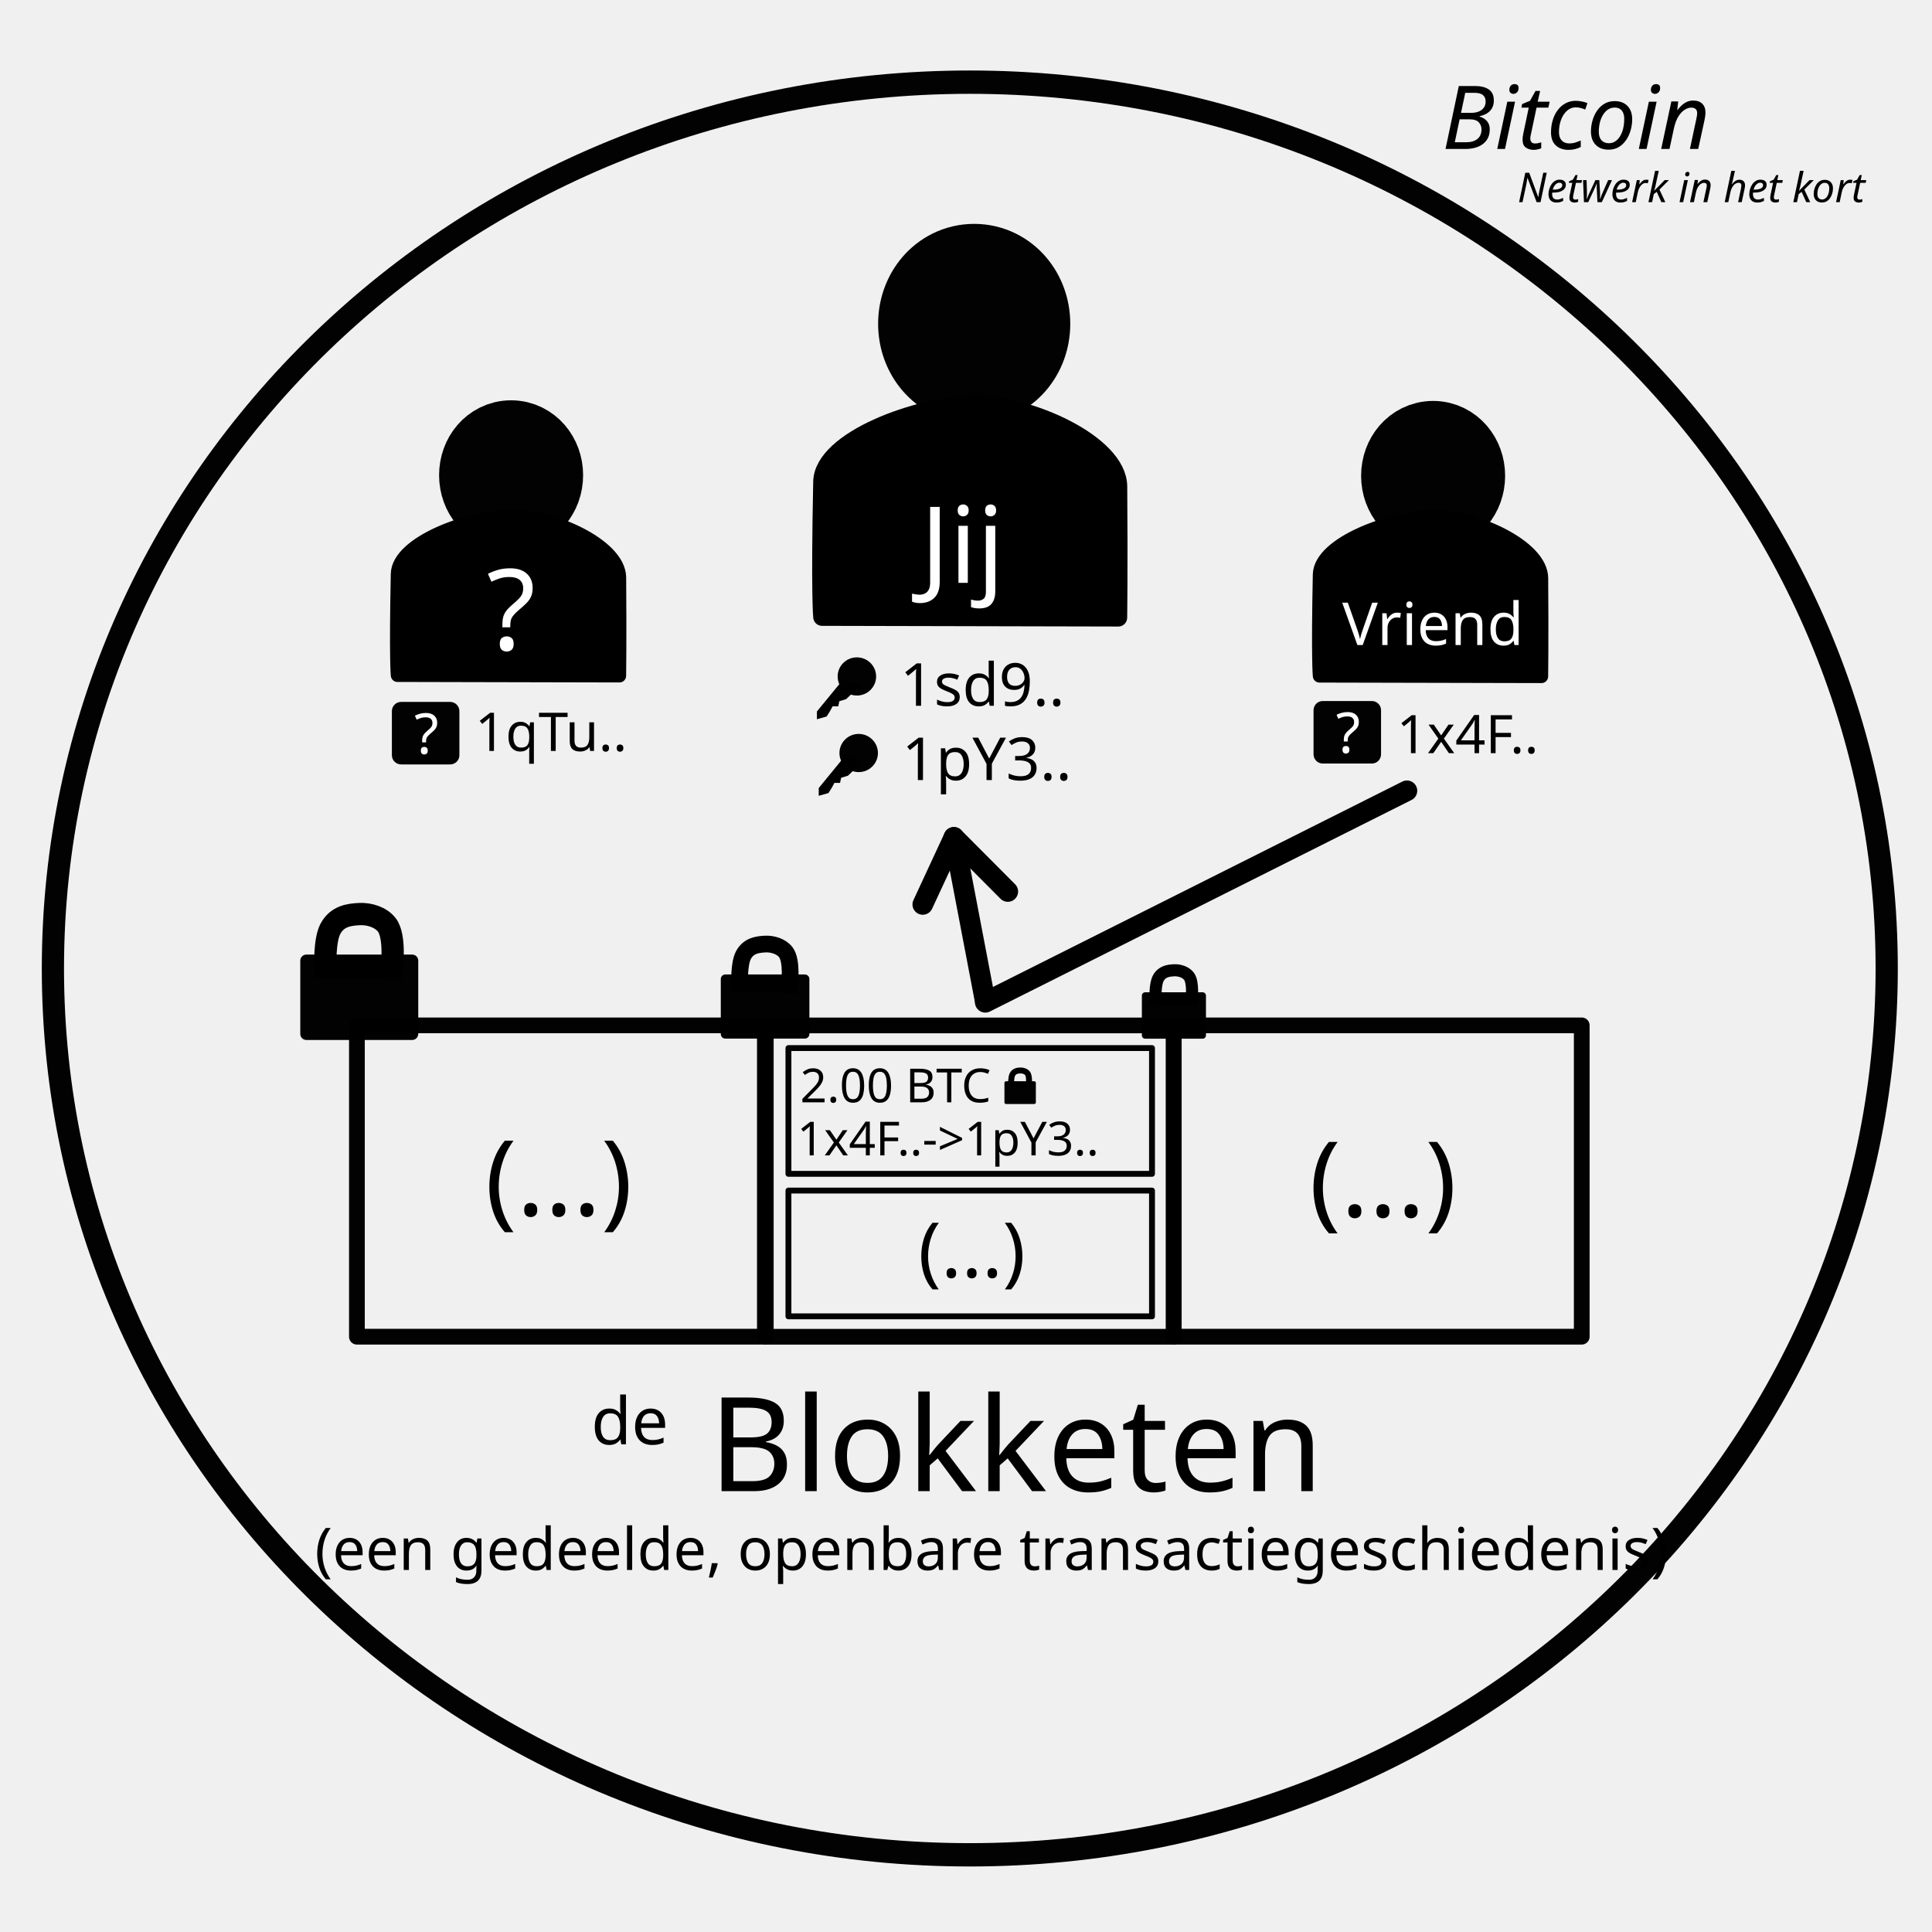
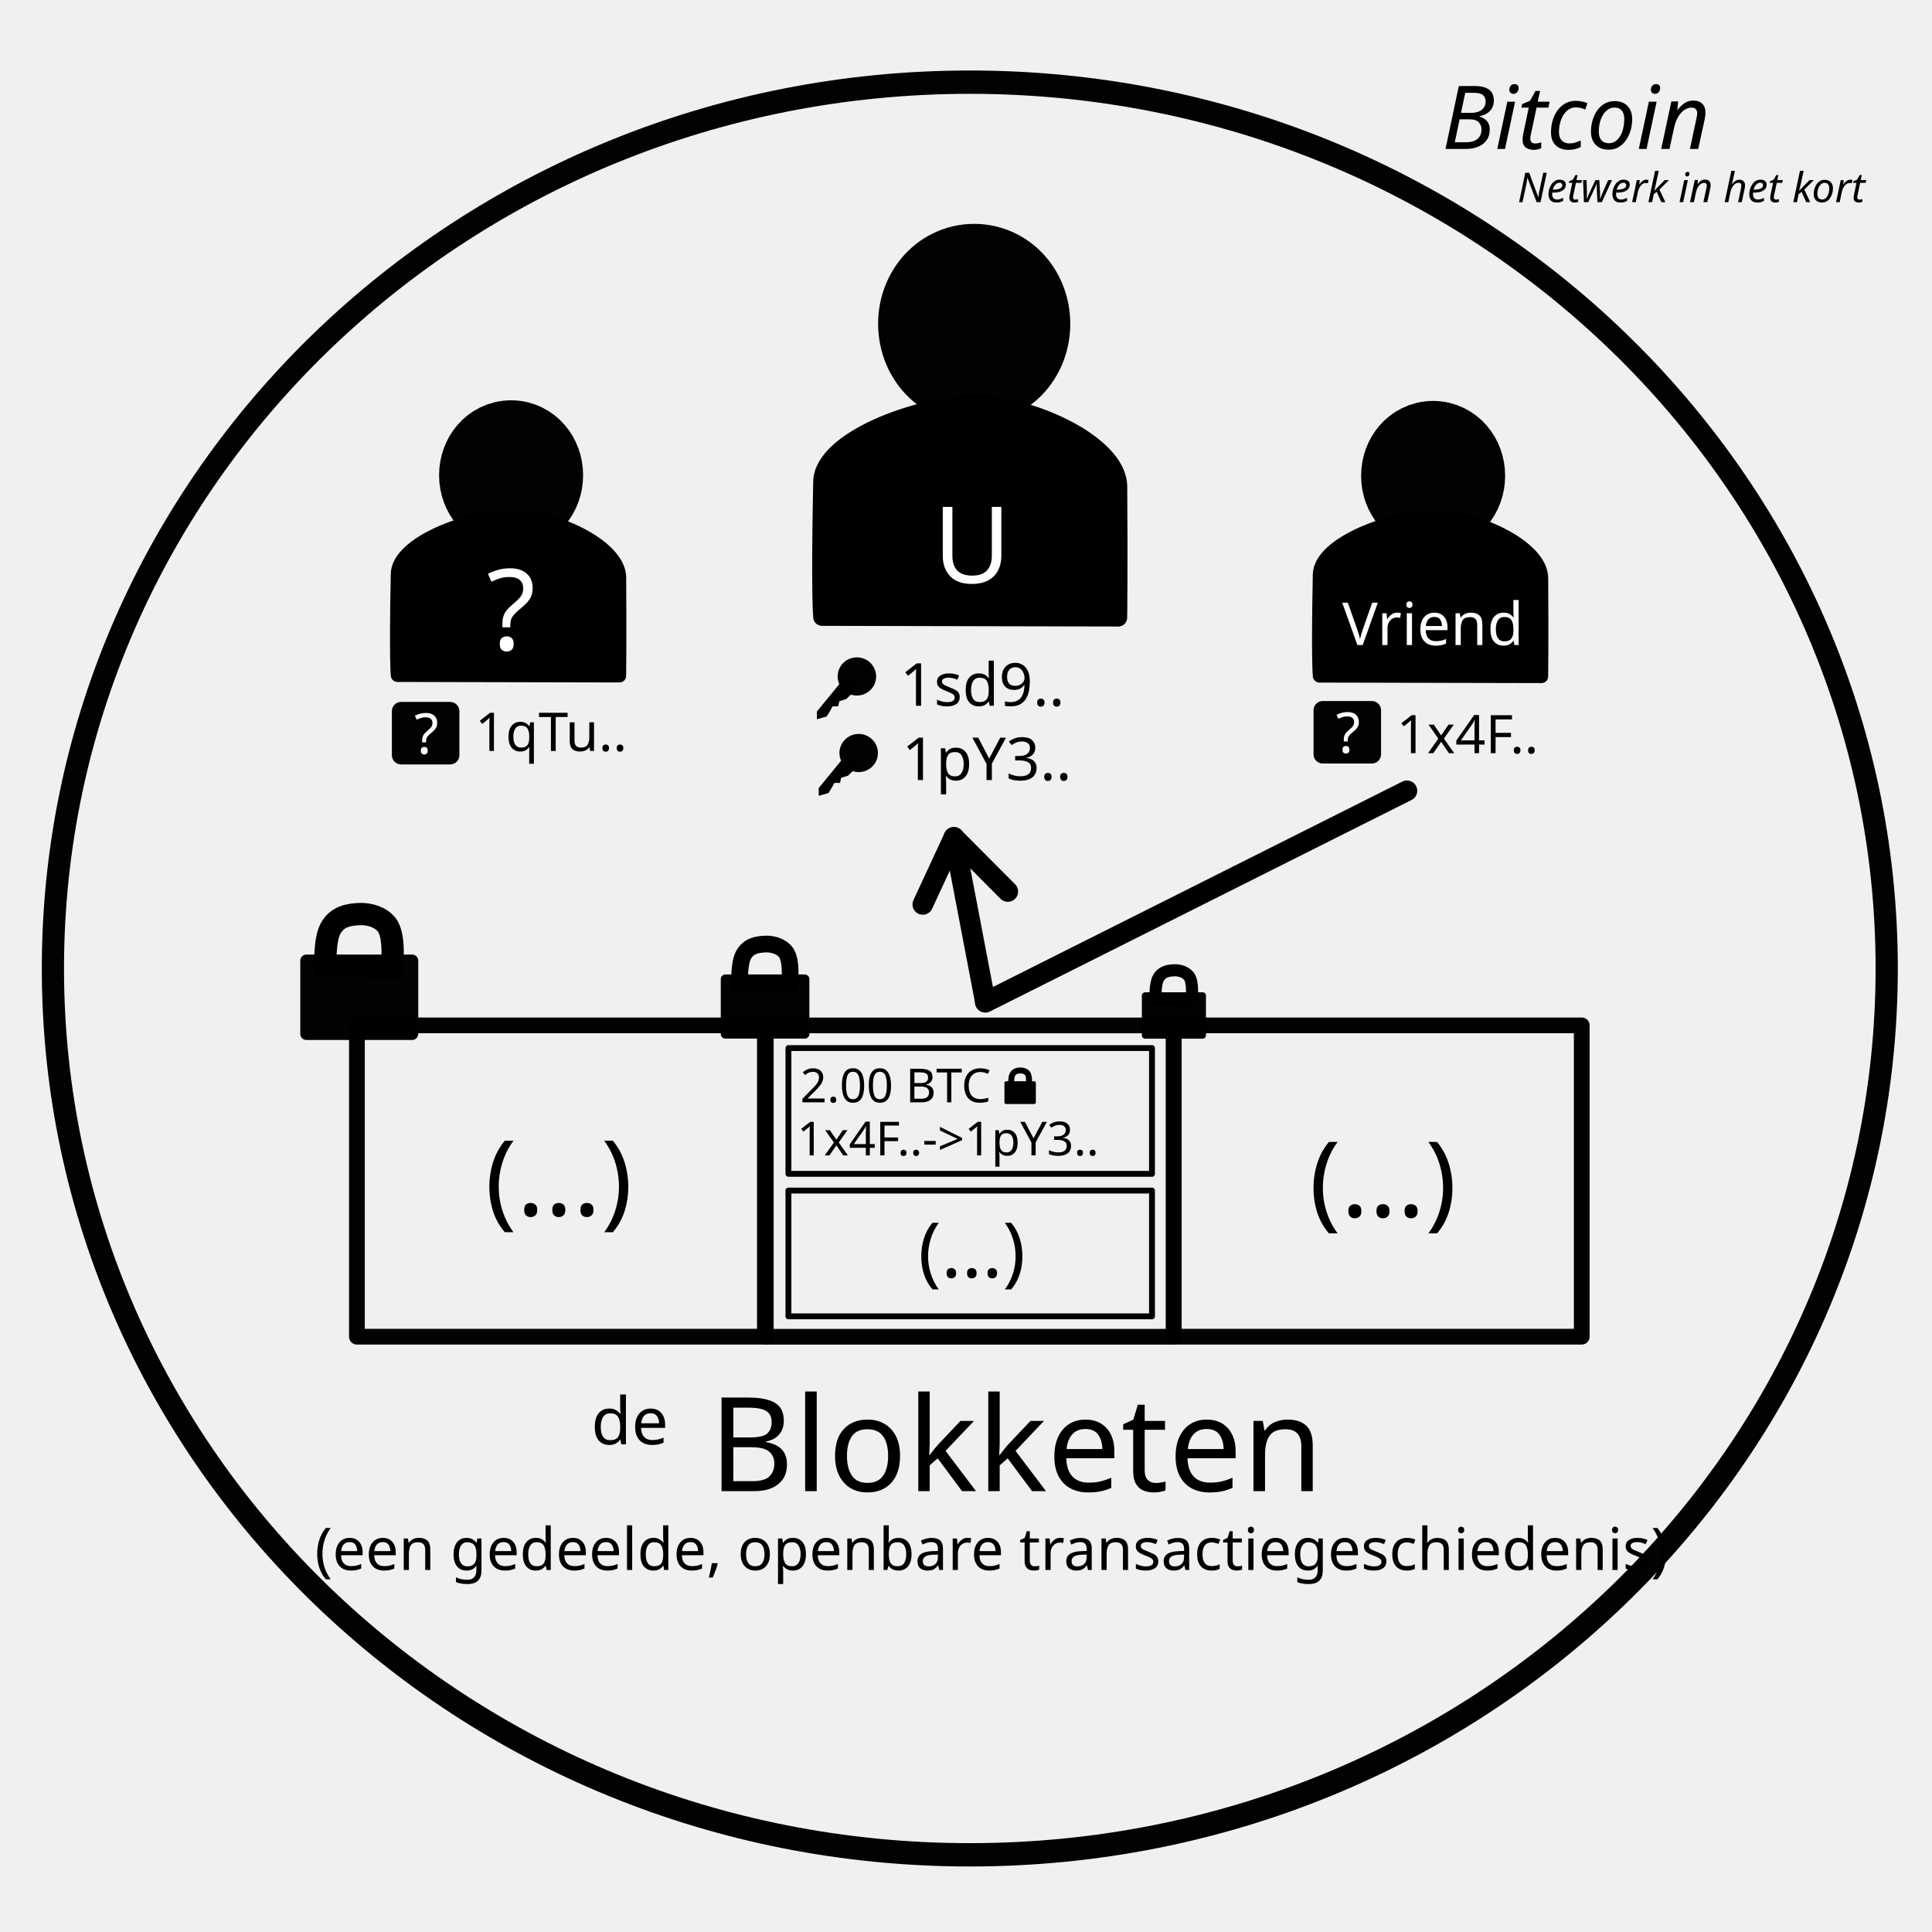
<svg xmlns="http://www.w3.org/2000/svg" width="600" height="600" id="svg2985" version="1.1">
  <defs id="defs2987" />
  <g id="layer1" transform="translate(0,568)">
    <path style="opacity:0.99;fill:#000000;fill-opacity:1;stroke:#000000;stroke-width:1.971;stroke-linecap:round;stroke-linejoin:round;stroke-miterlimit:4;stroke-opacity:1;stroke-dasharray:none" id="path3765" d="m 15.287,11.17 c 0,0.9 -0.557,1.63 -1.244,1.63 -0.687,0 -1.244,-0.73 -1.244,-1.63 0,-0.9 0.557,-1.63 1.244,-1.63 0.687,0 1.244,0.73 1.244,1.63 z" transform="matrix(13.38258,0,0,11.8669,114.6129,-599.9915)" />
    <path style="fill:#000000;fill-opacity:1;stroke:#000000;stroke-width:5.508;stroke-linecap:butt;stroke-linejoin:round;stroke-miterlimit:4;stroke-opacity:1;stroke-dasharray:none" d="m 255.304,-376.392 91.994,0.21 c 0,0 0.222,-14.141 0.02,-40.733 -0.1,-13.476 -28.119,-25.738 -44.796,-25.527 -17.221,0.219 -46.952,10.972 -47.22,24.048 -0.724,35.282 0,42.001 -9e-5,42.002 z" id="path3767" />
    <text xml:space="preserve" style="font-size:18.441px;font-style:normal;font-variant:normal;font-weight:500;font-stretch:normal;line-height:125%;letter-spacing:0px;word-spacing:0px;fill:#000000;fill-opacity:1;stroke:none;font-family:Ubuntu;-inkscape-font-specification:Ubuntu Medium" x="280.095" y="-325.738" id="text3777">
      <tspan id="tspan3779" x="280.095" y="-325.738" style="font-style:normal;font-variant:normal;font-weight:500;font-stretch:normal;font-family:Ubuntu;-inkscape-font-specification:Ubuntu Medium">1pY3..</tspan>
    </text>
    <text xml:space="preserve" style="font-size:18.441px;font-style:normal;font-variant:normal;font-weight:500;font-stretch:normal;line-height:125%;letter-spacing:0px;word-spacing:0px;fill:#000000;fill-opacity:1;stroke:none;font-family:Ubuntu;-inkscape-font-specification:Ubuntu Medium" x="279.503" y="-348.815" id="text3777-7">
      <tspan id="tspan3779-8" x="279.503" y="-348.815" style="font-style:normal;font-variant:normal;font-weight:500;font-stretch:normal;font-family:Ubuntu;-inkscape-font-specification:Ubuntu Medium">1sd9..</tspan>
    </text>
-     <text xml:space="preserve" style="font-size:33.054px;font-style:normal;font-variant:normal;font-weight:500;font-stretch:normal;line-height:125%;letter-spacing:0px;word-spacing:0px;fill:#ffffff;fill-opacity:1;stroke:none;font-family:Ubuntu;-inkscape-font-specification:Ubuntu Medium" x="285.821" y="-386.981" id="text3833">
-       <tspan id="tspan3835" x="285.821" y="-386.981">Jij</tspan>
+     <text xml:space="preserve" style="font-size:33.054px;font-style:normal;font-variant:normal;font-weight:500;font-stretch:normal;line-height:125%;letter-spacing:0px;word-spacing:0px;fill:#ffffff;fill-opacity:1;stroke:none;font-family:Ubuntu;-inkscape-font-specification:Ubuntu Medium" x="289.821" y="-386.981" id="text3833">
+       <tspan id="tspan3835" x="289.821" y="-386.981">U</tspan>
    </text>
    <rect style="opacity:0.99;fill:#000000;fill-opacity:1;stroke:#000000;stroke-width:0;stroke-linecap:round;stroke-linejoin:round;stroke-miterlimit:4;stroke-opacity:1;stroke-dasharray:none" id="rect3775-6-5" width="20.965" height="19.412" x="121.703" y="-350.012" ry="2.857" />
    <text xml:space="preserve" style="font-size:16.604px;font-style:normal;font-weight:normal;line-height:125%;letter-spacing:0px;word-spacing:0px;fill:#000000;fill-opacity:1;stroke:none;font-family:Sans" x="147.513" y="-334.78" id="text3777-0-0">
      <tspan id="tspan3779-2-8" x="147.513" y="-334.78" style="font-style:normal;font-variant:normal;font-weight:500;font-stretch:normal;font-family:Ubuntu;-inkscape-font-specification:Ubuntu Medium">1qTu..</tspan>
    </text>
    <text xml:space="preserve" style="font-size:17.468px;font-style:normal;font-variant:normal;font-weight:500;font-stretch:normal;line-height:125%;letter-spacing:0px;word-spacing:0px;fill:#ffffff;fill-opacity:1;stroke:none;font-family:Ubuntu;-inkscape-font-specification:Ubuntu Medium" x="128.647" y="-333.938" id="text3864-0">
      <tspan id="tspan3866-7" x="128.647" y="-333.938">?</tspan>
    </text>
    <rect style="opacity:0.99;fill:#ffffff;fill-opacity:0;stroke:#000000;stroke-width:4.89;stroke-linecap:round;stroke-linejoin:round;stroke-miterlimit:4;stroke-opacity:1;stroke-dasharray:none" id="rect3910" width="126.697" height="96.682" x="110.842" y="-249.561" ry="0" rx="0" />
    <rect style="opacity:0.99;fill:#000000;fill-opacity:1;stroke:#000000;stroke-width:3.774;stroke-linecap:round;stroke-linejoin:round;stroke-miterlimit:4;stroke-opacity:1;stroke-dasharray:none" id="rect3968" width="32.859" height="22.748" x="95.144" y="-269.662" />
    <path style="fill:none;stroke:#000000;stroke-width:6.919;stroke-linecap:butt;stroke-linejoin:miter;stroke-miterlimit:4;stroke-opacity:1;stroke-dasharray:none" d="m 121.683,-267.275 c 0,0 1.211,-9.894 -1.545,-13.48 -1.869,-2.433 -5.502,-3.539 -8.566,-3.37 -3.085,0.172 -6.865,0.587 -8.987,4.634 -1.863,3.552 -1.545,11.655 -1.545,11.655 z" id="path3970" />
    <rect style="opacity:0.99;fill:#000000;fill-opacity:1;stroke:#000000;stroke-width:2.834;stroke-linecap:round;stroke-linejoin:round;stroke-miterlimit:4;stroke-opacity:1;stroke-dasharray:none" id="rect3968-6" width="24.678" height="17.085" x="225.265" y="-263.952" />
    <path style="fill:none;stroke:#000000;stroke-width:5.196;stroke-linecap:butt;stroke-linejoin:miter;stroke-miterlimit:4;stroke-opacity:1;stroke-dasharray:none" d="m 245.197,-262.159 c 0,0 0.909,-7.43 -1.16,-10.124 -1.404,-1.828 -4.132,-2.658 -6.433,-2.531 -2.317,0.128 -5.156,0.441 -6.75,3.48 -1.399,2.668 -1.16,8.753 -1.16,8.753 z" id="path3970-8" />
    <rect style="opacity:0.99;fill:#000000;fill-opacity:1;stroke:#000000;stroke-width:2.051;stroke-linecap:round;stroke-linejoin:round;stroke-miterlimit:4;stroke-opacity:1;stroke-dasharray:none" id="rect3968-3" width="17.855" height="12.361" x="355.643" y="-258.81" />
    <path style="fill:none;stroke:#000000;stroke-width:3.76;stroke-linecap:butt;stroke-linejoin:miter;stroke-miterlimit:4;stroke-opacity:1;stroke-dasharray:none" d="m 370.065,-257.513 c 0,0 0.658,-5.376 -0.839,-7.325 -1.016,-1.322 -2.99,-1.923 -4.655,-1.831 -1.676,0.091 -3.73,0.319 -4.883,2.518 -1.012,1.93 -0.839,6.333 -0.839,6.333 z" id="path3970-1" />
    <text xml:space="preserve" style="font-size:4px;font-style:normal;font-weight:normal;line-height:125%;letter-spacing:0px;word-spacing:0px;fill:#000000;fill-opacity:1;stroke:none;font-family:Sans" x="6.631" y="18.828" id="text4015">
      <tspan id="tspan4017" x="6.631" y="18.828" />
    </text>
    <text xml:space="preserve" style="font-size:14.598px;font-style:normal;font-variant:normal;font-weight:500;font-stretch:normal;line-height:125%;letter-spacing:0px;word-spacing:0px;fill:#000000;fill-opacity:1;stroke:none;font-family:Ubuntu;-inkscape-font-specification:Ubuntu Medium" x="247.528" y="-209.182" id="text4023">
      <tspan id="tspan4025" x="247.528" y="-209.182">1x4F..-&gt;1pY3..</tspan>
    </text>
    <text xml:space="preserve" style="font-size:14.598px;font-style:normal;font-variant:normal;font-weight:normal;font-stretch:normal;line-height:125%;letter-spacing:0px;word-spacing:0px;fill:#000000;fill-opacity:1;stroke:none;font-family:Ubuntu;-inkscape-font-specification:Ubuntu" x="248.485" y="-225.672" id="text4048">
      <tspan id="tspan4050" x="248.485" y="-225.672">2.00 BTC</tspan>
    </text>
    <text xml:space="preserve" style="font-size:32.578px;font-style:normal;font-variant:normal;font-weight:normal;font-stretch:normal;line-height:125%;letter-spacing:0px;word-spacing:0px;fill:#000000;fill-opacity:1;stroke:none;font-family:Ubuntu;-inkscape-font-specification:Ubuntu" x="150.679" y="-190.478" id="text4083-7">
      <tspan id="tspan4085-6" x="150.679" y="-190.478" style="font-size:32.578px;font-style:normal;font-variant:normal;font-weight:normal;font-stretch:normal;font-family:Ubuntu;-inkscape-font-specification:Ubuntu">(...)</tspan>
    </text>
    <text xml:space="preserve" style="font-size:32.578px;font-style:normal;font-variant:normal;font-weight:normal;font-stretch:normal;line-height:125%;letter-spacing:0px;word-spacing:0px;fill:#000000;fill-opacity:1;stroke:none;font-family:Ubuntu;-inkscape-font-specification:Ubuntu" x="406.626" y="-190.099" id="text4083-7-9">
      <tspan id="tspan4085-6-5" x="406.626" y="-190.099" style="font-size:32.578px;font-style:normal;font-variant:normal;font-weight:normal;font-stretch:normal;font-family:Ubuntu;-inkscape-font-specification:Ubuntu">(...)</tspan>
    </text>
    <path style="opacity:0.99;fill:none;stroke:#000000;stroke-width:0.345;stroke-linecap:round;stroke-linejoin:round;stroke-miterlimit:4;stroke-opacity:1;stroke-dasharray:none" id="path4129" d="m 30.586,12.911 c 0,7.238 -6.377,13.105 -14.244,13.105 -7.867,0 -14.244,-5.867 -14.244,-13.105 0,-7.238 6.377,-13.105 14.244,-13.105 7.867,0 14.244,5.867 14.244,13.105 z" transform="matrix(19.99092,0,0,21.00392,-25.50988,-538.4092)" />
    <text xml:space="preserve" style="font-size:40.709px;font-style:normal;font-variant:normal;font-weight:normal;font-stretch:normal;line-height:125%;letter-spacing:0px;word-spacing:0px;fill:#000000;fill-opacity:1;stroke:none;font-family:Ubuntu;-inkscape-font-specification:Ubuntu" x="220.131" y="-104.911" id="text4131">
      <tspan id="tspan4133" x="220.131" y="-104.911">Blokketen</tspan>
    </text>
    <text xml:space="preserve" style="font-size:20.354px;font-style:normal;font-variant:normal;font-weight:normal;font-stretch:normal;line-height:125%;letter-spacing:0px;word-spacing:0px;fill:#000000;fill-opacity:1;stroke:none;font-family:Ubuntu;-inkscape-font-specification:Ubuntu" x="183.597" y="-119.453" id="text4135">
      <tspan id="tspan4137" x="183.597" y="-119.453">de</tspan>
    </text>
    <text xml:space="preserve" style="font-size:18.248px;font-style:normal;font-variant:normal;font-weight:normal;font-stretch:normal;line-height:125%;letter-spacing:0px;word-spacing:0px;fill:#000000;fill-opacity:1;stroke:none;font-family:Ubuntu;-inkscape-font-specification:Ubuntu" x="97.774" y="-80.435" id="text4139">
      <tspan id="tspan4141" x="97.774" y="-80.435">(een gedeelde, openbare transactiegeschiedenis)</tspan>
    </text>
    <rect style="opacity:0.99;fill:#ffffff;fill-opacity:0;stroke:#000000;stroke-width:4.887;stroke-linecap:round;stroke-linejoin:round;stroke-miterlimit:4;stroke-opacity:1;stroke-dasharray:none" id="rect3910-0" width="126.697" height="96.682" x="237.82" y="-249.541" ry="0" rx="0" />
    <rect style="opacity:0.99;fill:#ffffff;fill-opacity:0;stroke:#000000;stroke-width:4.887;stroke-linecap:round;stroke-linejoin:round;stroke-miterlimit:4;stroke-opacity:1;stroke-dasharray:none" id="rect3910-00" width="126.697" height="96.682" x="364.527" y="-249.563" ry="0" rx="0" />
    <text xml:space="preserve" style="font-size:1.5px;font-style:normal;font-weight:normal;line-height:125%;letter-spacing:0px;word-spacing:0px;fill:#000000;fill-opacity:1;stroke:none;font-family:Sans" x="8.088" y="27.404" id="text4168">
      <tspan id="tspan4170" x="8.088" y="27.404" />
    </text>
    <rect style="opacity:0.99;fill:#000000;fill-opacity:1;stroke:#000000;stroke-width:1.005;stroke-linecap:round;stroke-linejoin:round;stroke-miterlimit:4;stroke-opacity:1;stroke-dasharray:none" id="rect3968-3-4" width="8.753" height="6.06" x="312.439" y="-231.705" />
    <path style="fill:none;stroke:#000000;stroke-width:1.843;stroke-linecap:butt;stroke-linejoin:miter;stroke-miterlimit:4;stroke-opacity:1;stroke-dasharray:none" d="m 319.509,-231.069 c 0,0 0.322,-2.636 -0.411,-3.591 -0.498,-0.648 -1.466,-0.943 -2.282,-0.898 -0.822,0.046 -1.829,0.157 -2.394,1.234 -0.496,0.946 -0.411,3.105 -0.411,3.105 z" id="path3970-1-8" />
    <rect style="opacity:0.99;fill:none;stroke:#000000;stroke-width:1.825;stroke-linecap:round;stroke-linejoin:round;stroke-miterlimit:4;stroke-opacity:1;stroke-dasharray:none" id="rect4234" width="112.91" height="39.062" x="244.855" y="-242.512" />
    <text xml:space="preserve" style="font-size:23.723px;font-style:normal;font-variant:normal;font-weight:normal;font-stretch:normal;line-height:125%;letter-spacing:0px;word-spacing:0px;fill:#000000;fill-opacity:1;stroke:none;font-family:Ubuntu;-inkscape-font-specification:Ubuntu" x="285.155" y="-171.317" id="text4083-7-9-0">
      <tspan id="tspan4085-6-5-7" x="285.155" y="-171.317" style="font-size:23.723px;font-style:normal;font-variant:normal;font-weight:normal;font-stretch:normal;font-family:Ubuntu;-inkscape-font-specification:Ubuntu">(...)</tspan>
    </text>
    <rect style="opacity:0.99;fill:none;stroke:#000000;stroke-width:1.825;stroke-linecap:round;stroke-linejoin:round;stroke-miterlimit:4;stroke-opacity:1;stroke-dasharray:none" id="rect4234-2" width="112.91" height="39.062" x="244.855" y="-198.259" />
    <path style="opacity:0.99;fill:#000000;fill-opacity:1;stroke:#000000;stroke-width:0.1;stroke-linecap:round;stroke-linejoin:round;stroke-miterlimit:4;stroke-opacity:1;stroke-dasharray:none" id="path4293-3" d="m 13.078,10.053 c 0,0.115 -0.094,0.209 -0.211,0.209 -0.116,0 -0.211,-0.094 -0.211,-0.209 0,-0.115 0.094,-0.209 0.211,-0.209 0.116,0 0.211,0.094 0.211,0.209 z" transform="matrix(22.89748,0,0,22.89748,-28.50906,-588.1113)" />
    <path style="fill:#000000;fill-opacity:1;stroke:#000000;stroke-width:0;stroke-linecap:butt;stroke-linejoin:miter;stroke-miterlimit:4;stroke-opacity:1;stroke-dasharray:none" d="m 261.839,-356.974 -8.139,9.928 0,2.415 3.032,-0.859 1.065,-1.719 0.785,-1.44 1.741,0.003 0.339,-1.584 2.12,-0.646 4.385,-4.209 z" id="path4297-3" />
    <path style="opacity:0.99;fill:#000000;fill-opacity:1;stroke:#000000;stroke-width:0.1;stroke-linecap:round;stroke-linejoin:round;stroke-miterlimit:4;stroke-opacity:1;stroke-dasharray:none" id="path4293-3-2" d="m 13.078,10.053 c 0,0.115 -0.094,0.209 -0.211,0.209 -0.116,0 -0.211,-0.094 -0.211,-0.209 0,-0.115 0.094,-0.209 0.211,-0.209 0.116,0 0.211,0.094 0.211,0.209 z" transform="matrix(22.89748,0,0,22.89748,-27.94851,-564.3339)" />
    <path style="fill:#000000;fill-opacity:1;stroke:#000000;stroke-width:0;stroke-linecap:butt;stroke-linejoin:miter;stroke-miterlimit:4;stroke-opacity:1;stroke-dasharray:none" d="m 262.4,-333.197 -8.139,9.928 0,2.415 3.032,-0.859 1.065,-1.719 0.785,-1.44 1.741,0.003 0.339,-1.584 2.12,-0.646 4.385,-4.209 z" id="path4297-3-0" />
    <text xml:space="preserve" style="font-size:16.514px;font-style:normal;font-variant:normal;font-weight:500;font-stretch:normal;line-height:125%;letter-spacing:0px;word-spacing:0px;fill:#000000;fill-opacity:1;stroke:none;font-family:Ubuntu;-inkscape-font-specification:Ubuntu Medium" x="433.747" y="-334.092" id="text3777-0-0-0">
      <tspan id="tspan3779-2-8-0" x="433.747" y="-334.092" style="font-style:normal;font-variant:normal;font-weight:500;font-stretch:normal;font-family:Ubuntu;-inkscape-font-specification:Ubuntu Medium">1x4F..</tspan>
    </text>
    <text xml:space="preserve" style="font-size:27.372px;font-style:italic;font-variant:normal;font-weight:500;font-stretch:normal;line-height:125%;letter-spacing:0px;word-spacing:0px;fill:#000000;fill-opacity:1;stroke:none;font-family:Ubuntu;-inkscape-font-specification:Ubuntu Medium Italic" x="447.796" y="-521.739" id="text4484">
      <tspan id="tspan4486" x="447.796" y="-521.739">Bitcoin</tspan>
    </text>
    <text xml:space="preserve" style="font-size:12.774px;font-style:italic;font-variant:normal;font-weight:500;font-stretch:normal;line-height:125%;letter-spacing:0px;word-spacing:0px;fill:#000000;fill-opacity:1;stroke:none;font-family:Ubuntu;-inkscape-font-specification:Ubuntu Medium Italic" x="471.252" y="-505.219" id="text4492">
      <tspan x="471.252" y="-505.219" id="tspan4528">Netwerk in het kort</tspan>
    </text>
    <path style="fill:none;stroke:#000000;stroke-width:6.387;stroke-linecap:round;stroke-linejoin:round;stroke-miterlimit:4;stroke-opacity:1;stroke-dasharray:none" d="m 436.942,-322.423 -130.951,65.701" id="path4532" />
    <path style="fill:none;stroke:#000000;stroke-width:6.387;stroke-linecap:round;stroke-linejoin:miter;stroke-miterlimit:4;stroke-opacity:1;stroke-dasharray:none" d="m 305.994,-256.895 -9.476,-49.647" id="path4536" />
    <path style="fill:none;stroke:#000000;stroke-width:6.387;stroke-linecap:round;stroke-linejoin:miter;stroke-miterlimit:4;stroke-opacity:1;stroke-dasharray:none" d="m 296.237,-307.949 16.751,16.822" id="path4538" />
    <path style="fill:none;stroke:#000000;stroke-width:6.387;stroke-linecap:round;stroke-linejoin:miter;stroke-miterlimit:4;stroke-opacity:1;stroke-dasharray:none" d="m 296.253,-307.976 -9.682,20.863" id="path4540" />
    <path style="opacity:0.99;fill:#000000;fill-opacity:1;stroke:#000000;stroke-width:1.971;stroke-linecap:round;stroke-linejoin:round;stroke-miterlimit:4;stroke-opacity:1;stroke-dasharray:none" id="path3765-5" d="m 15.287,11.17 c 0,0.9 -0.557,1.63 -1.244,1.63 -0.687,0 -1.244,-0.73 -1.244,-1.63 0,-0.9 0.557,-1.63 1.244,-1.63 0.687,0 1.244,0.73 1.244,1.63 z" transform="matrix(10.03112,0,0,8.895014,304.2014,-519.5819)" />
    <path style="fill:#000000;fill-opacity:1;stroke:#000000;stroke-width:4.129;stroke-linecap:butt;stroke-linejoin:round;stroke-miterlimit:4;stroke-opacity:1;stroke-dasharray:none" d="m 409.772,-358.084 68.955,0.157 c 0,0 0.166,-10.6 0.015,-30.532 -0.075,-10.101 -21.077,-19.293 -33.577,-19.134 -12.908,0.164 -35.194,8.224 -35.395,18.025 -0.543,26.446 0,31.483 -4e-5,31.483 z" id="path3767-5" />
    <path style="opacity:0.99;fill:#000000;fill-opacity:1;stroke:#000000;stroke-width:1.971;stroke-linecap:round;stroke-linejoin:round;stroke-miterlimit:4;stroke-opacity:1;stroke-dasharray:none" id="path3765-5-5" d="m 15.287,11.17 c 0,0.9 -0.557,1.63 -1.244,1.63 -0.687,0 -1.244,-0.73 -1.244,-1.63 0,-0.9 0.557,-1.63 1.244,-1.63 0.687,0 1.244,0.73 1.244,1.63 z" transform="matrix(10.03112,0,0,8.895014,17.85847,-519.7753)" />
    <path style="fill:#000000;fill-opacity:1;stroke:#000000;stroke-width:4.129;stroke-linecap:butt;stroke-linejoin:round;stroke-miterlimit:4;stroke-opacity:1;stroke-dasharray:none" d="m 123.429,-358.278 68.955,0.157 c 0,0 0.166,-10.6 0.015,-30.532 -0.074,-10.101 -21.077,-19.292 -33.577,-19.133 -12.908,0.164 -35.194,8.224 -35.395,18.025 -0.543,26.446 0,31.483 -5e-5,31.483 z" id="path3767-5-7" />
    <text xml:space="preserve" style="font-size:18.425px;font-style:normal;font-variant:normal;font-weight:500;font-stretch:normal;line-height:125%;letter-spacing:0px;word-spacing:0px;fill:#ffffff;fill-opacity:1;stroke:none;font-family:Ubuntu;-inkscape-font-specification:Ubuntu Medium" x="416.844" y="-367.671" id="text4542">
      <tspan id="tspan4544" x="416.844" y="-367.671">Vriend</tspan>
    </text>
    <text xml:space="preserve" style="font-size:35.043px;font-style:normal;font-variant:normal;font-weight:500;font-stretch:normal;line-height:125%;letter-spacing:0px;word-spacing:0px;fill:#ffffff;fill-opacity:1;stroke:none;font-family:Ubuntu;-inkscape-font-specification:Ubuntu Medium" x="151.118" y="-366.137" id="text4392">
      <tspan id="tspan4394" x="151.118" y="-366.137">?</tspan>
    </text>
    <rect style="opacity:0.99;fill:#000000;fill-opacity:1;stroke:#000000;stroke-width:0;stroke-linecap:round;stroke-linejoin:round;stroke-miterlimit:4;stroke-opacity:1;stroke-dasharray:none" id="rect3775-6-5-2" width="20.965" height="19.412" x="407.932" y="-350.292" ry="2.857" />
    <text xml:space="preserve" style="font-size:17.468px;font-style:normal;font-variant:normal;font-weight:500;font-stretch:normal;line-height:125%;letter-spacing:0px;word-spacing:0px;fill:#ffffff;fill-opacity:1;stroke:none;font-family:Ubuntu;-inkscape-font-specification:Ubuntu Medium" x="414.877" y="-334.218" id="text3864-0-8">
      <tspan id="tspan3866-7-0" x="414.877" y="-334.218">?</tspan>
    </text>
-     <text xml:space="preserve" style="font-size:40px;font-style:normal;font-weight:normal;line-height:125%;letter-spacing:0px;word-spacing:0px;fill:#000000;fill-opacity:1;stroke:none;font-family:Sans" x="-89" y="30" id="text3054" transform="translate(0,-568)">
-       <tspan id="tspan3056" x="-89" y="30"> </tspan>
-     </text>
  </g>
</svg>
